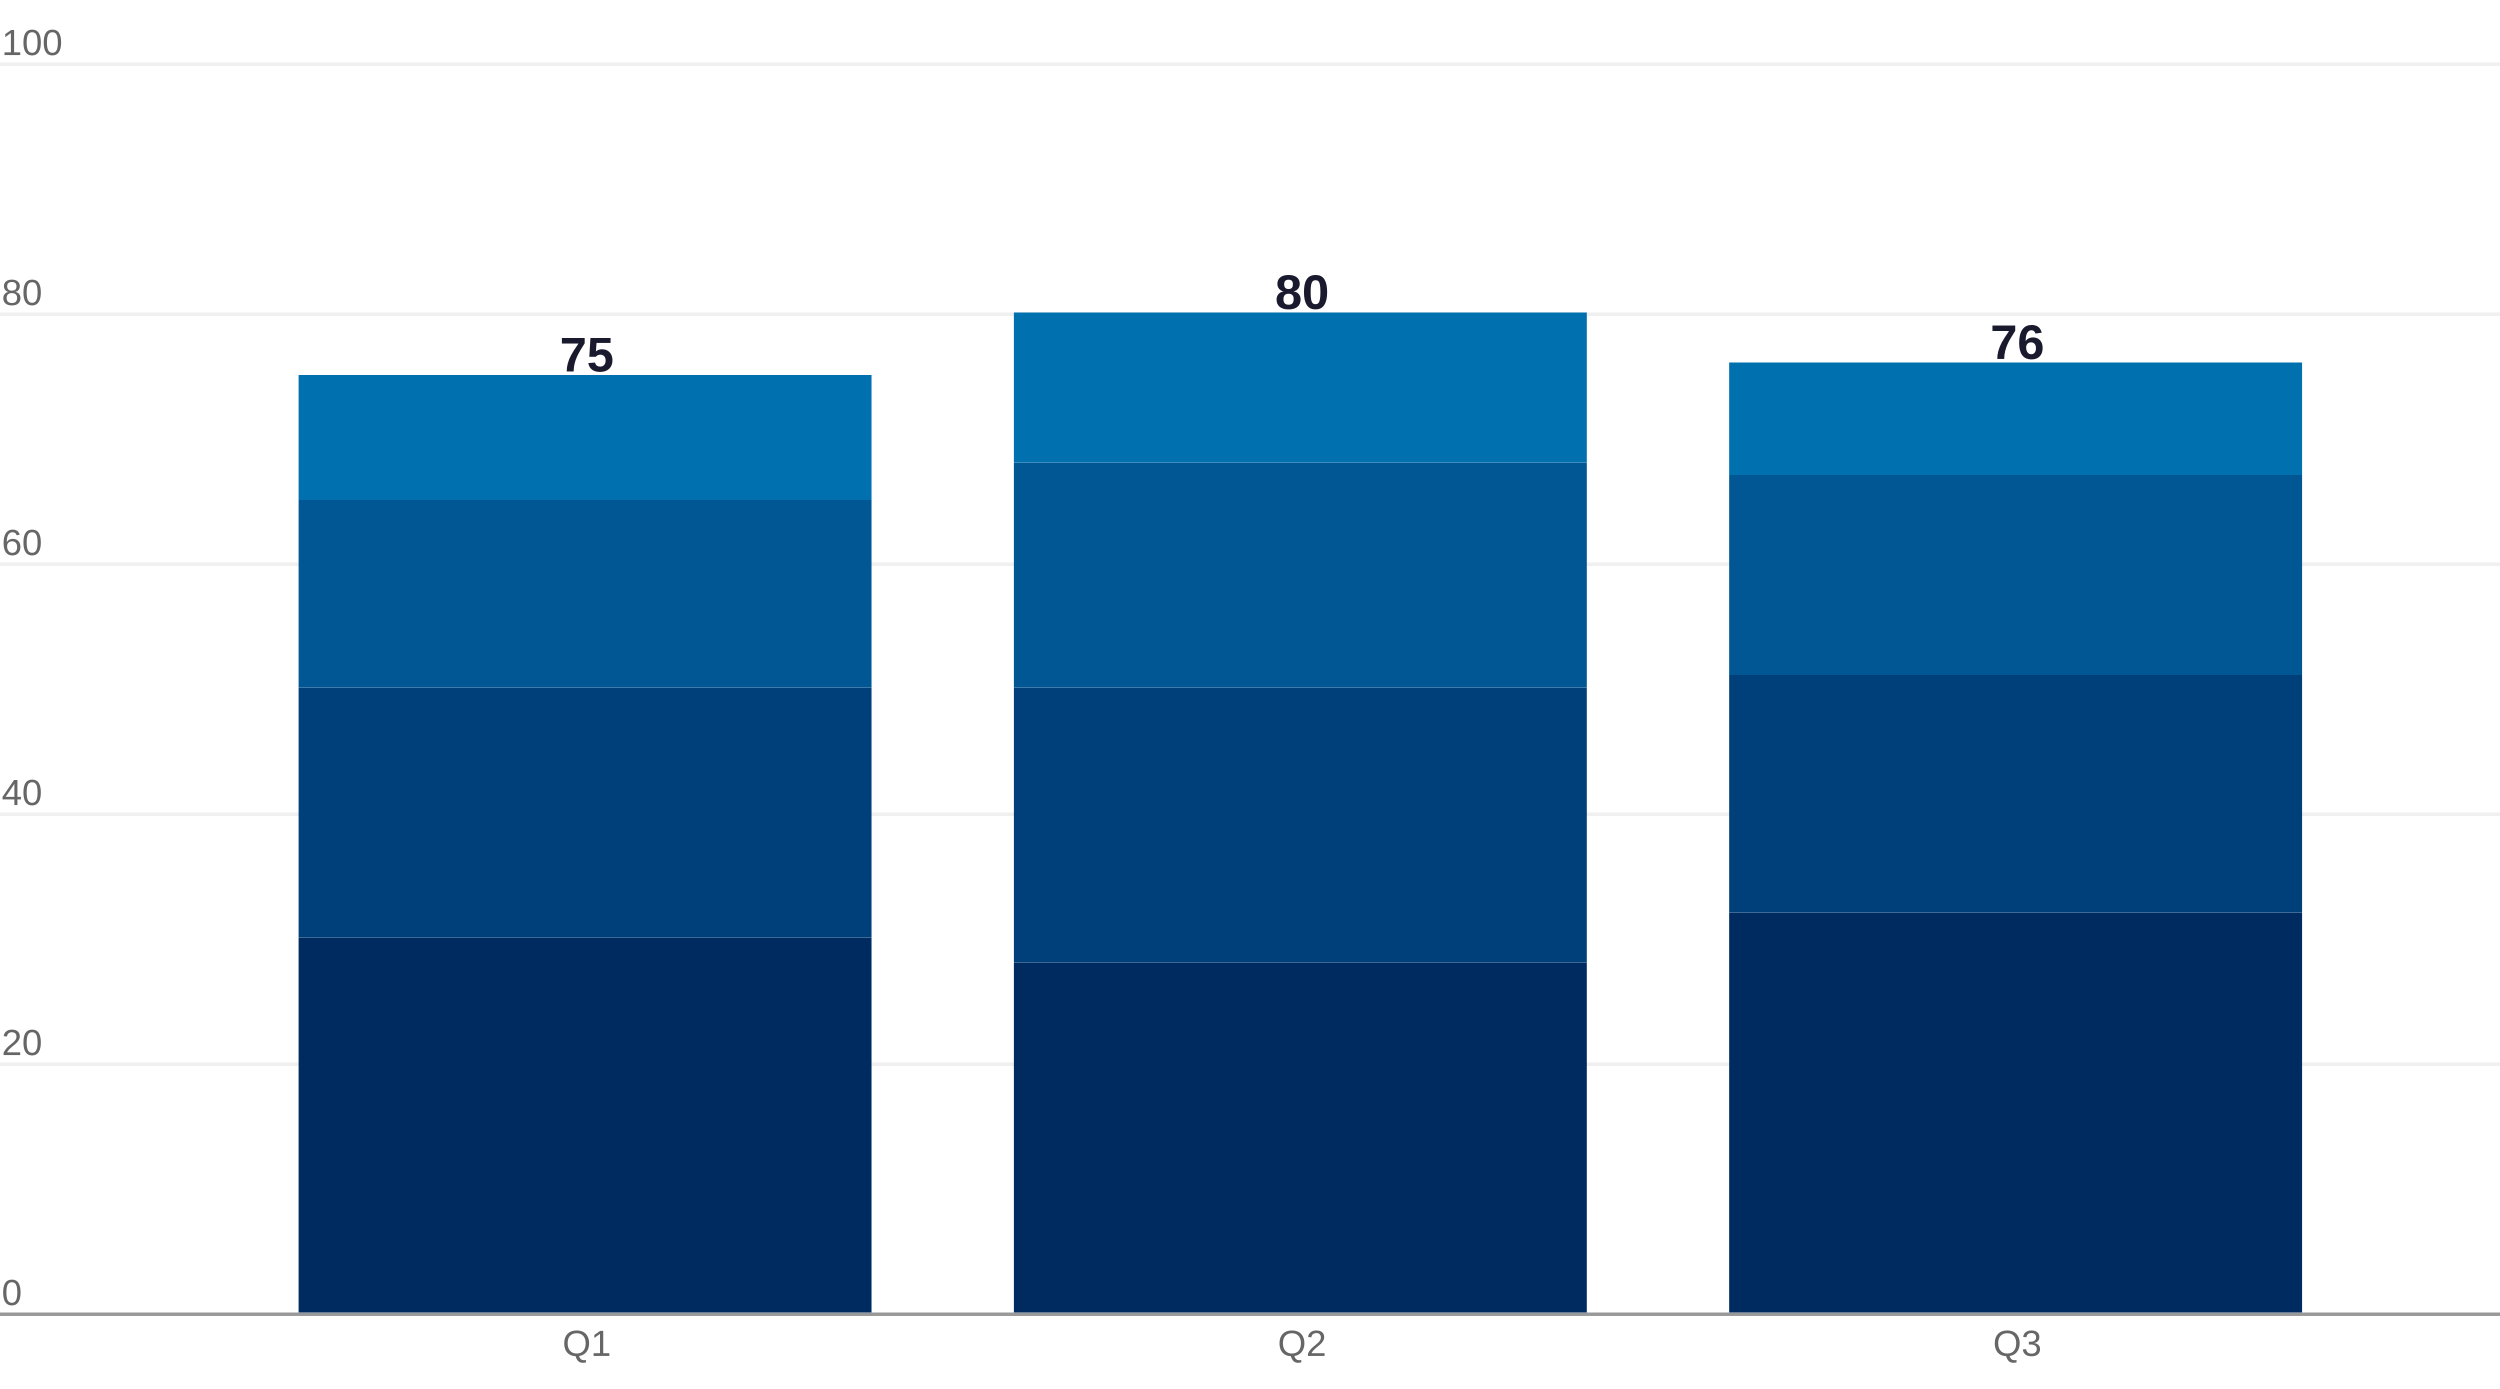
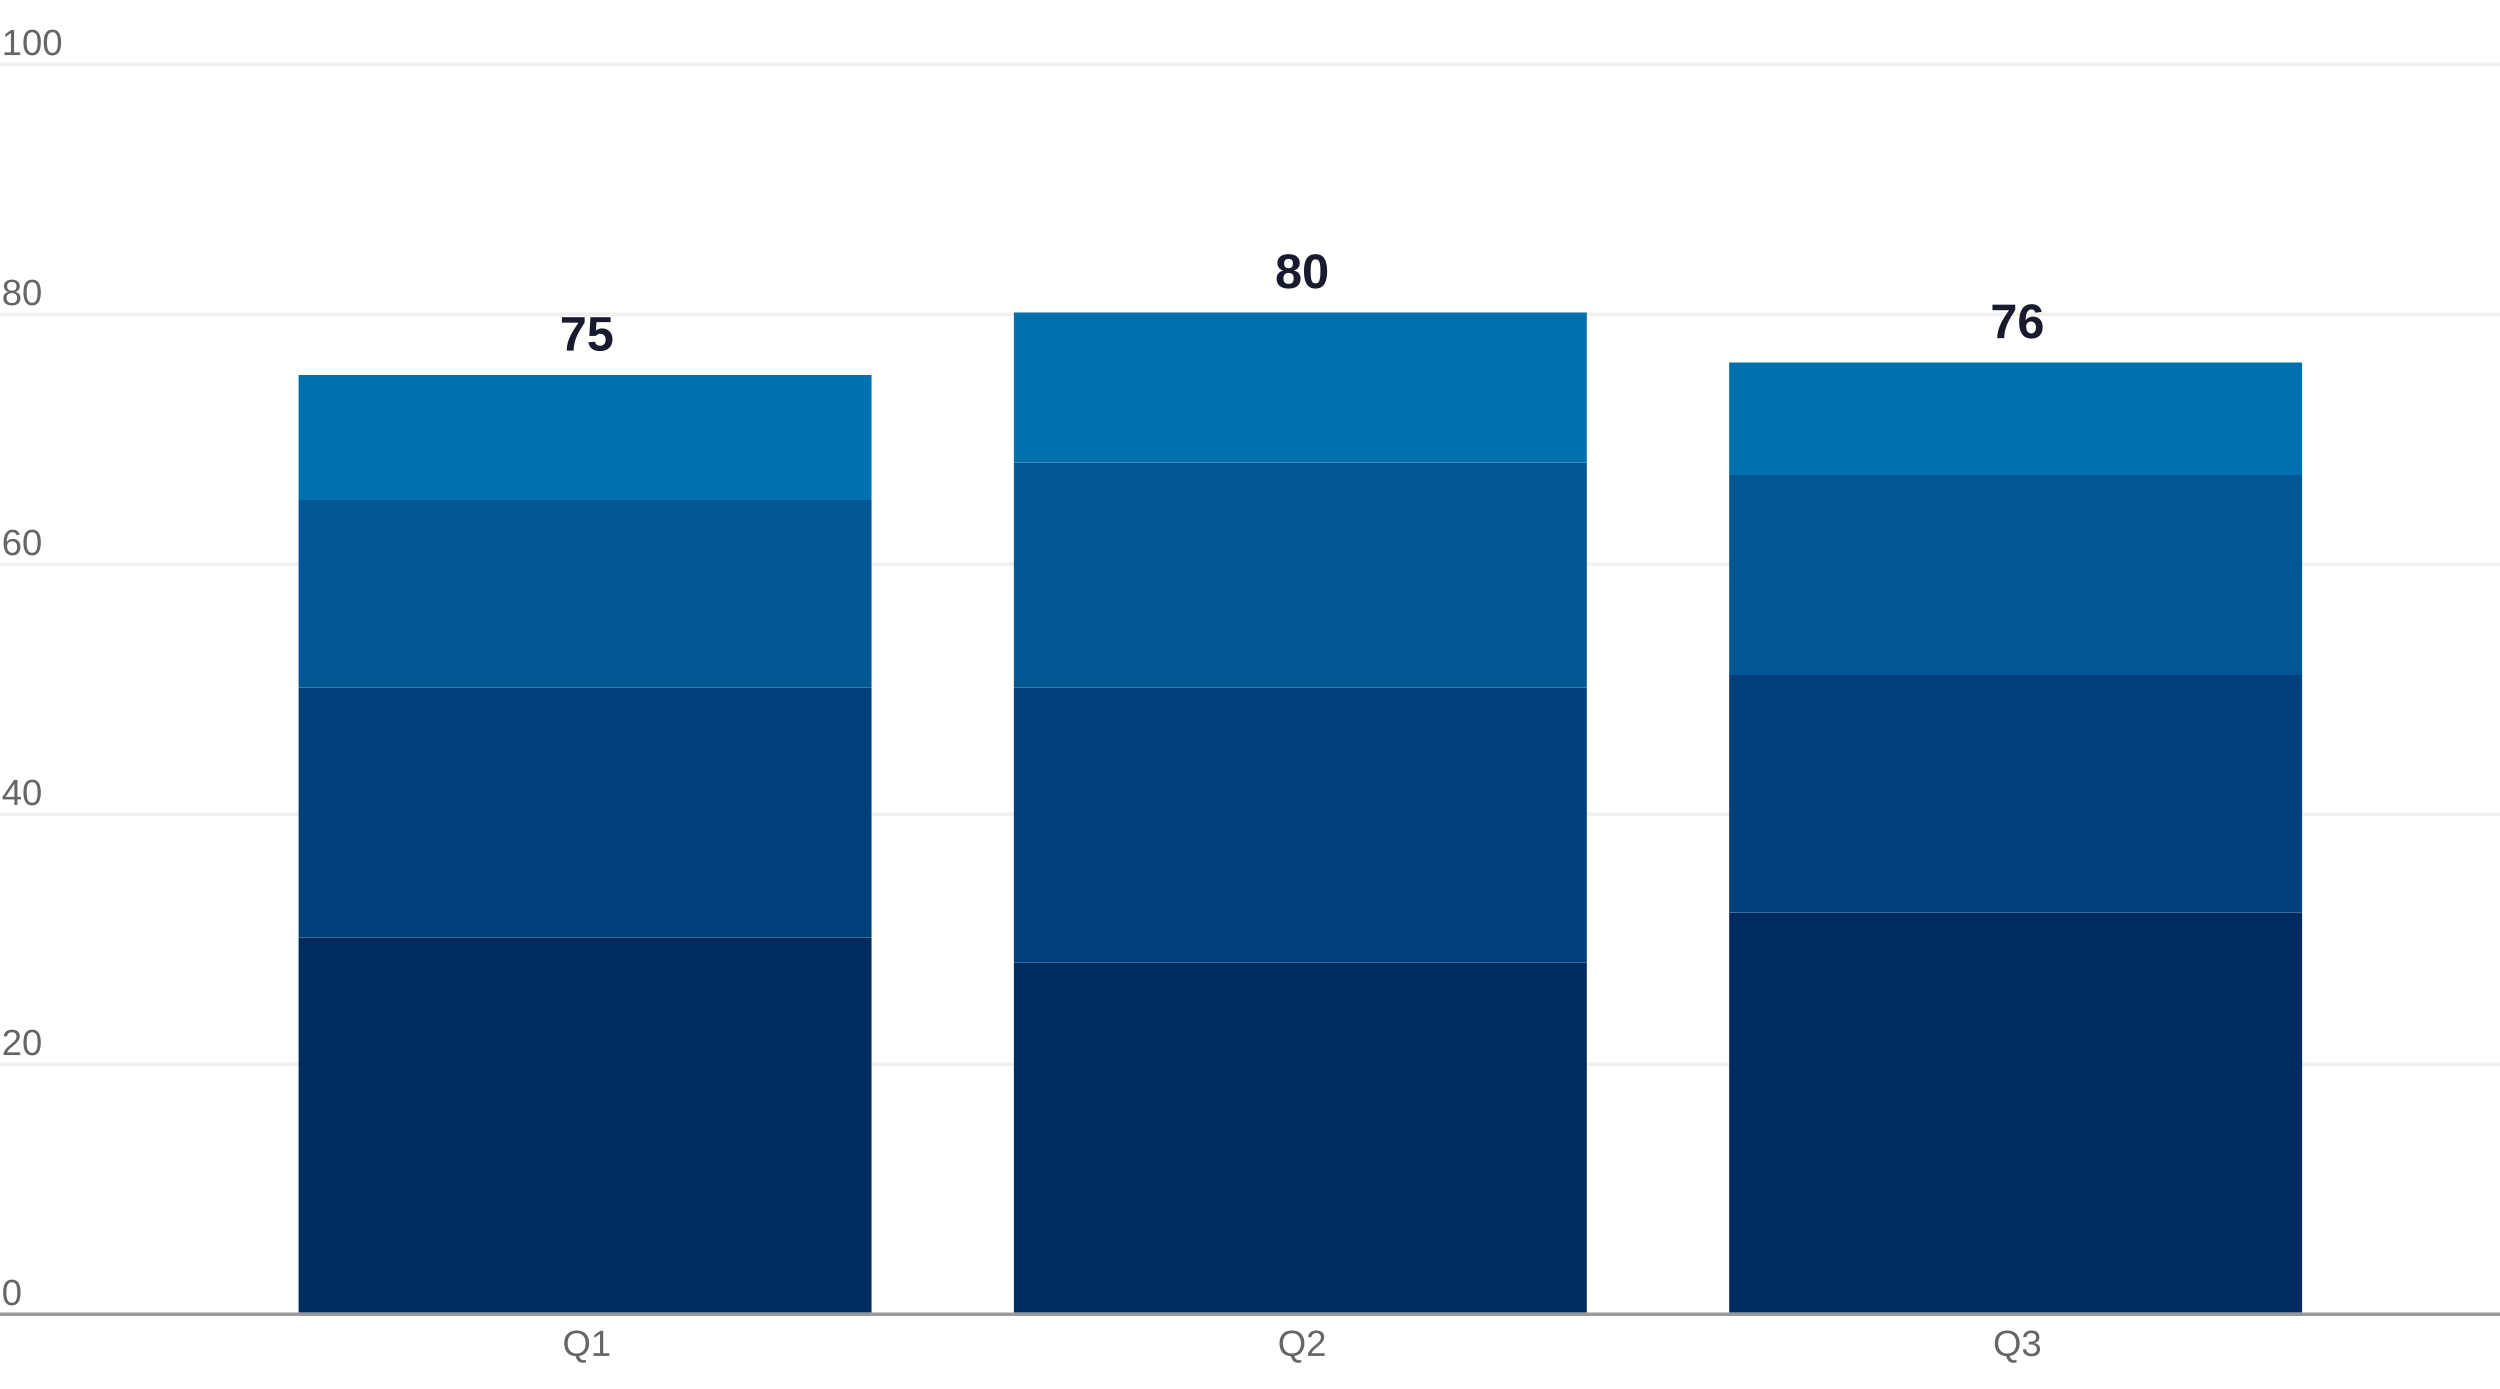
<svg class="tblchart" fill="currentColor" font-family="system-ui, sans-serif" font-size="10" text-anchor="middle" width="720" height="400" viewBox="0 0 720 400" style="background: transparent; color: rgb(74, 74, 74); font-family: Figtree, &quot;Source Sans 3&quot;, system-ui, -apple-system, &quot;Segoe UI&quot;, Arial, sans-serif; font-size: 10.5px; overflow: visible;" data-margin-left="44" data-margin-right="16" data-margin-top="18" data-margin-bottom="22">
  <style>:where(.tblchart) {
  --plot-background: white;
  display: block;
  height: auto;
  height: intrinsic;
  max-width: 100%;
}
:where(.tblchart text),
:where(.tblchart tspan) {
  white-space: pre;
}</style>
  <g aria-label="rule" stroke="#F0F0F0" transform="translate(0,0.5)">
    <line x1="0" x2="720" y1="306" y2="306" />
    <line x1="0" x2="720" y1="234" y2="234" />
    <line x1="0" x2="720" y1="162" y2="162" />
    <line x1="0" x2="720" y1="90" y2="90" />
    <line x1="0" x2="720" y1="18" y2="18" />
  </g>
  <g aria-label="text" class="tbl-y-tick-label" fill="#666666" text-anchor="start" font-size="10.5" font-weight="500" transform="translate(-43.5,-5.5)">
    <text y="0.32em" transform="translate(44,378)">0</text>
    <text y="0.32em" transform="translate(44,306)">20</text>
    <text y="0.32em" transform="translate(44,234)">40</text>
    <text y="0.32em" transform="translate(44,162)">60</text>
    <text y="0.32em" transform="translate(44,90)">80</text>
    <text y="0.32em" transform="translate(44,18)">100</text>
  </g>
  <g aria-label="text" fill="#666666" font-size="10.5" font-weight="500" transform="translate(83,12.5)">
    <text transform="translate(86,378)">Q1</text>
    <text transform="translate(292,378)">Q2</text>
    <text transform="translate(498,378)">Q3</text>
  </g>
  <g aria-label="rule" stroke="#999999" transform="translate(0,0.5)">
    <line x1="0" x2="720" y1="378" y2="378" />
  </g>
  <g aria-label="bar">
    <rect x="86" width="165" y="270" height="108" fill="#002B61" data-series="Tier A" />
    <rect x="86" width="165" y="198" height="72" fill="#00407A" data-series="Tier B" />
    <rect x="86" width="165" y="144" height="54" fill="#005794" data-series="Tier C" />
    <rect x="86" width="165" y="108" height="36" fill="#0070AF" data-series="Tier D" />
    <rect x="292" width="165" y="277.2" height="100.8" fill="#002B61" data-series="Tier A" />
    <rect x="292" width="165" y="198" height="79.2" fill="#00407A" data-series="Tier B" />
    <rect x="292" width="165" y="133.2" height="64.8" fill="#005794" data-series="Tier C" />
    <rect x="292" width="165" y="90" height="43.2" fill="#0070AF" data-series="Tier D" />
    <rect x="498" width="165" y="262.8" height="115.2" fill="#002B61" data-series="Tier A" />
    <rect x="498" width="165" y="194.4" height="68.4" fill="#00407A" data-series="Tier B" />
    <rect x="498" width="165" y="136.8" height="57.6" fill="#005794" data-series="Tier C" />
    <rect x="498" width="165" y="104.4" height="32.4" fill="#0070AF" data-series="Tier D" />
  </g>
-   <g aria-label="text" fill="#1A1A2E" font-size="14" font-weight="700" transform="translate(83,-5.5)">
+   <g aria-label="text" fill="#1A1A2E" font-size="14" font-weight="700" transform="translate(83,-11.5)">
    <text y="0.32em" transform="translate(86,108)">75</text>
    <text y="0.32em" transform="translate(292,90)">80</text>
    <text y="0.32em" transform="translate(498,104.4)">76</text>
  </g>
</svg>
